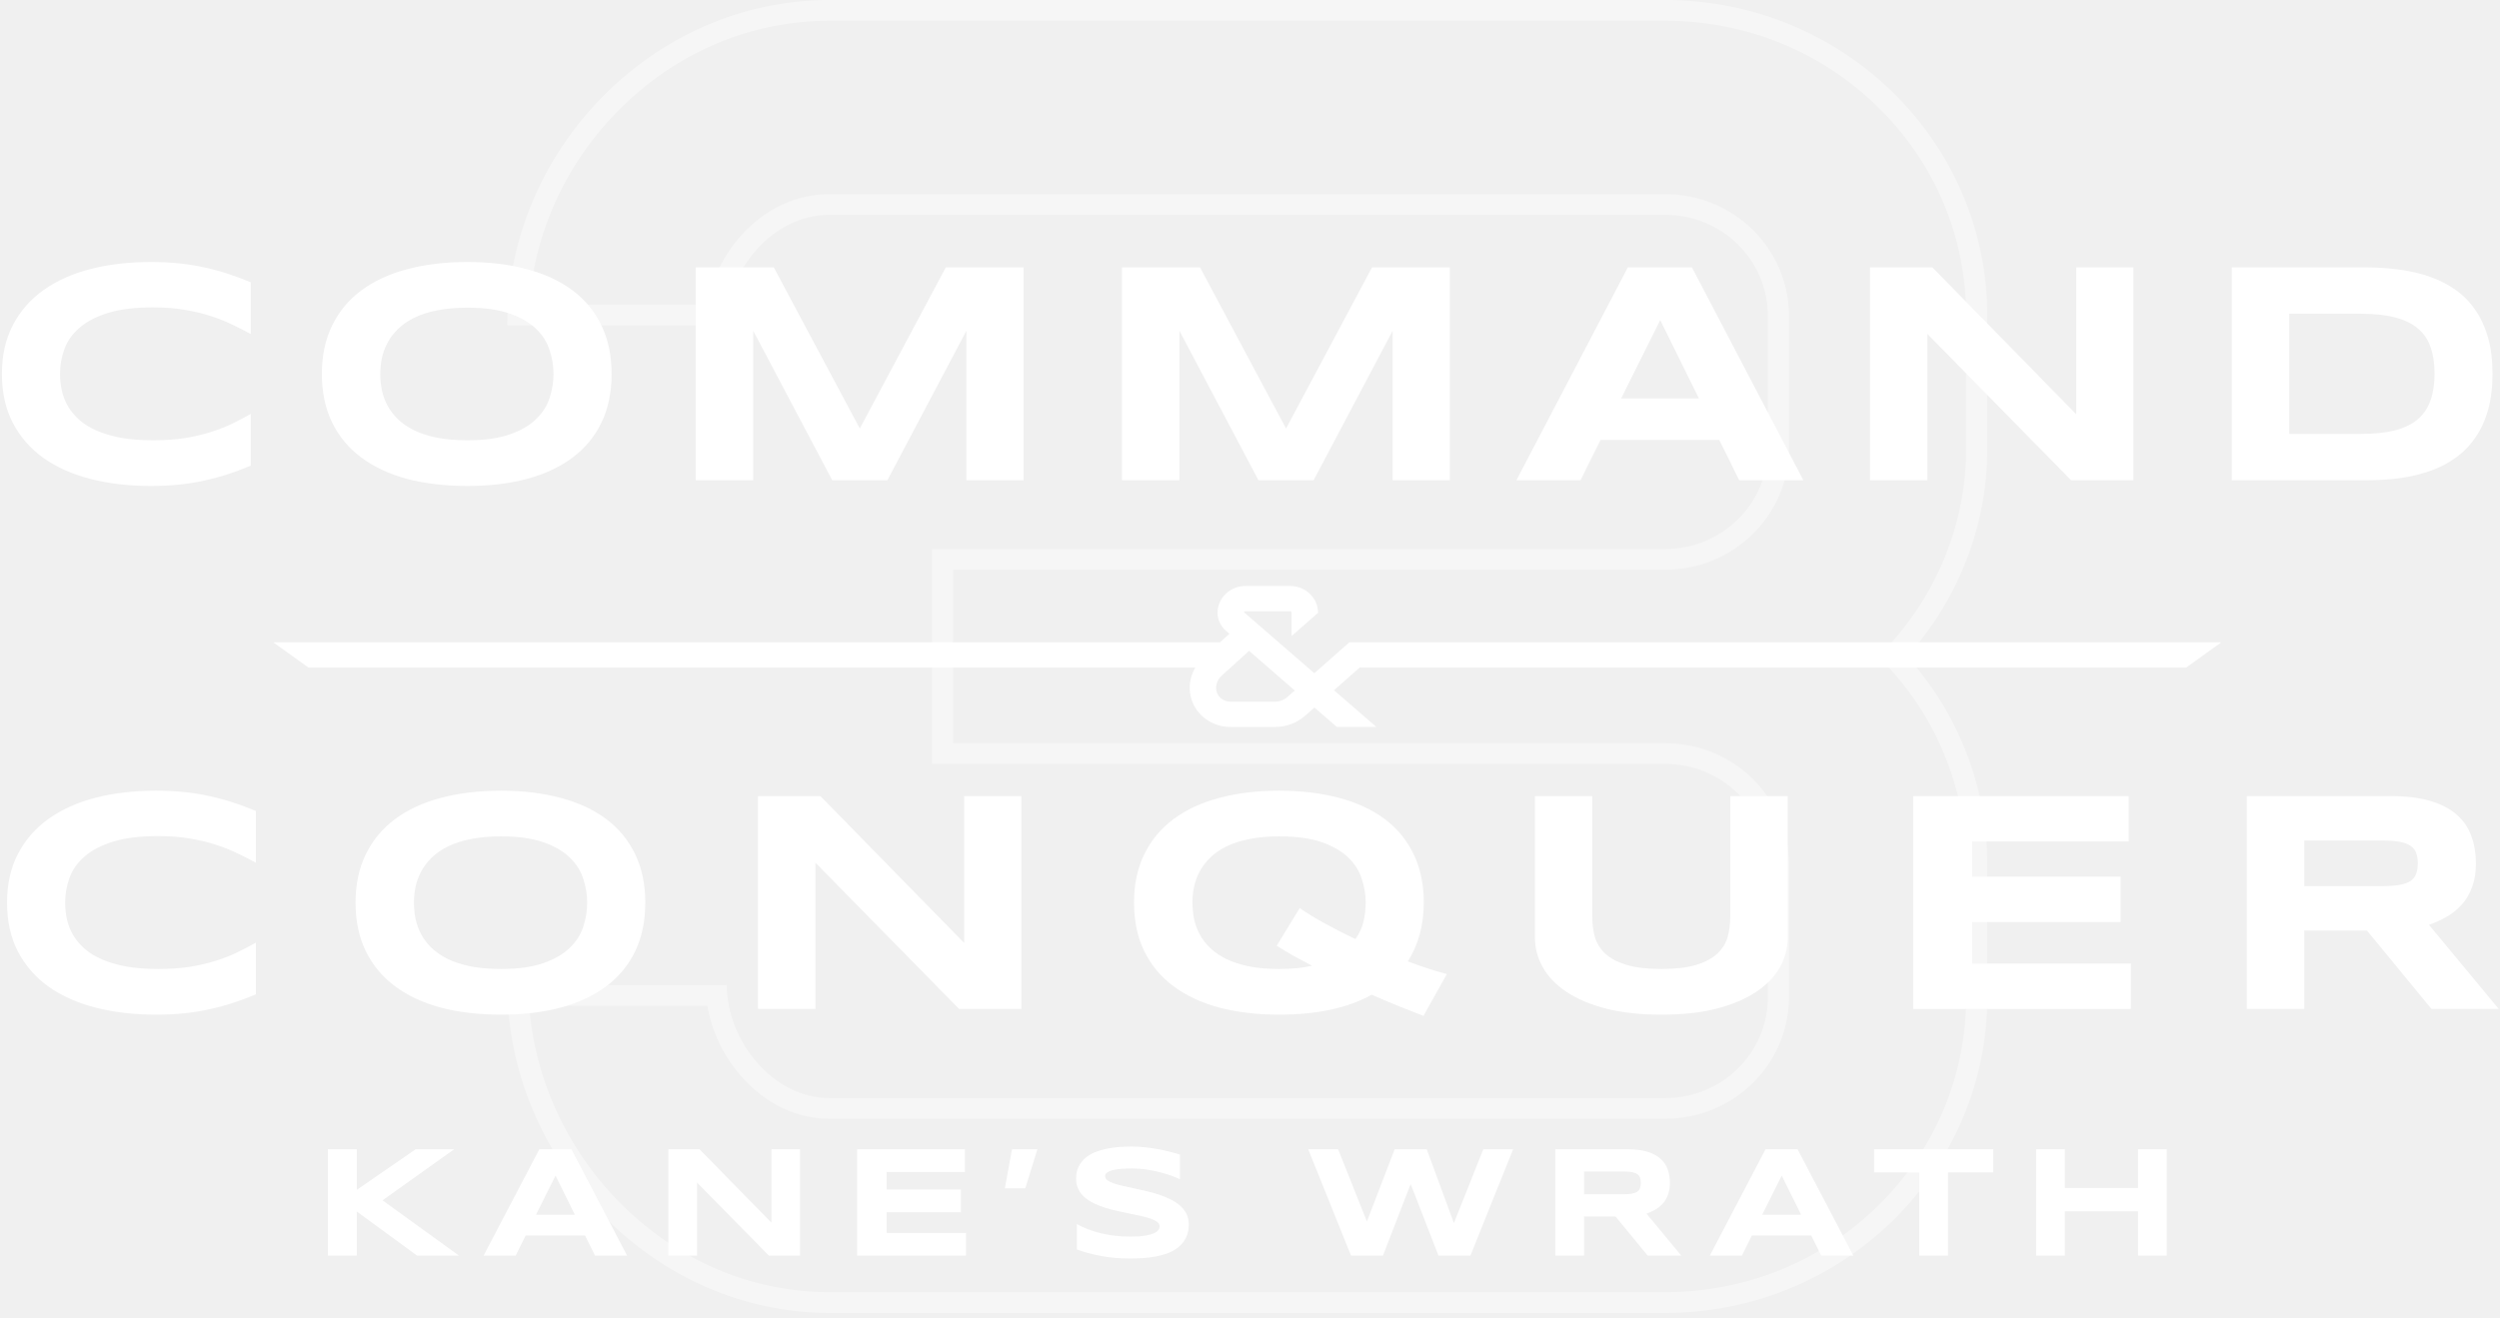
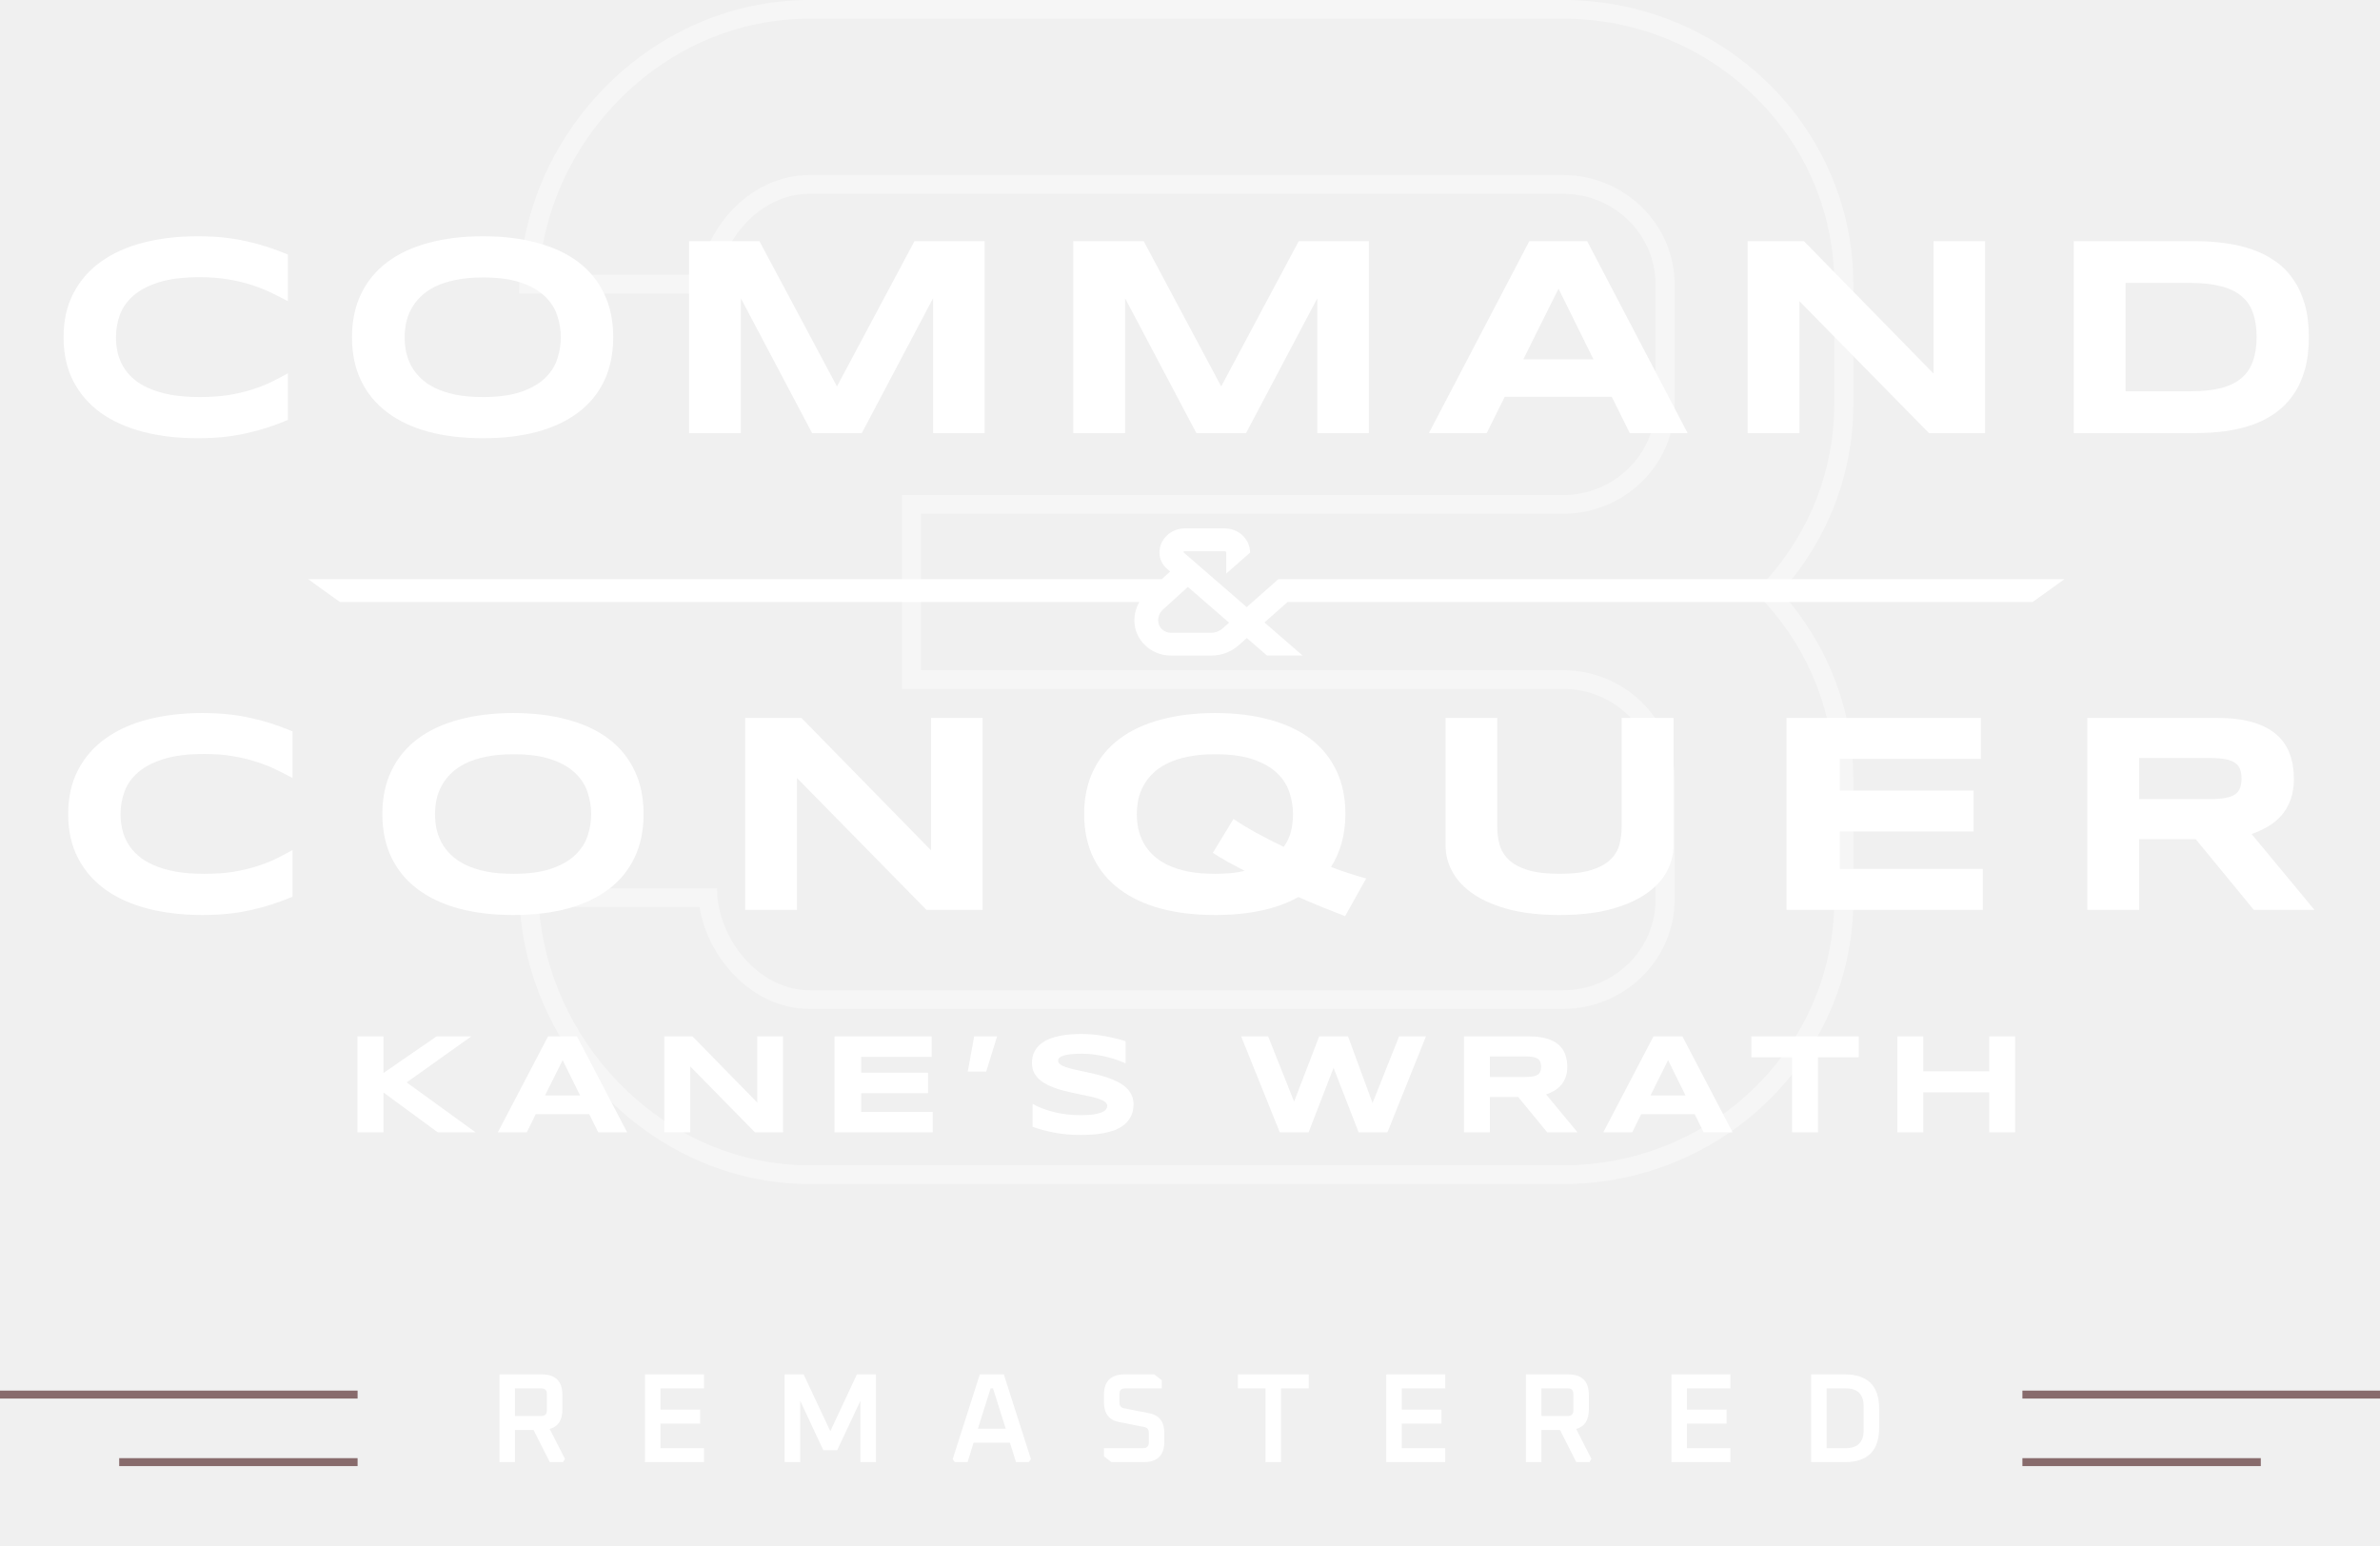
- <svg xmlns="http://www.w3.org/2000/svg" width="567" height="299" viewBox="0 0 567 299" fill="none">
-   <path opacity="0.4" d="M377.788 4.701C396.034 4.701 413.188 11.659 426.088 24.294C438.988 36.929 446.092 53.73 446.092 71.601V101.778C446.092 118.009 440.05 133.677 429.088 145.894L426.304 148.997L429.088 152.1C440.056 164.318 446.092 179.985 446.092 196.216V226.393C446.092 244.264 438.988 261.065 426.088 273.7C413.188 286.335 396.034 293.293 377.788 293.293H188.212C170.212 293.293 153.1 285.859 140.026 272.354C128.368 260.313 121.24 244.469 120.076 228.273H160.486C161.44 233.997 164.092 239.609 168.076 244.176C173.56 250.464 180.712 253.931 188.206 253.931H377.776C393.28 253.931 405.898 241.578 405.898 226.387V196.222C405.898 181.037 393.286 168.678 377.776 168.678H216.25V129.316H377.788C393.292 129.316 405.904 116.963 405.904 101.778V71.601C405.904 56.416 393.292 44.057 377.782 44.057H188.212C180.718 44.057 173.584 47.401 168.13 53.478C164.122 57.938 161.458 63.468 160.498 69.151H120.076C120.598 61.728 122.344 54.453 125.302 47.454C128.776 39.233 133.726 31.805 140.014 25.37C153.058 12.041 170.176 4.701 188.212 4.701H377.788ZM377.788 0H188.212C147.904 0 115.108 34.379 115.108 73.858H164.896C164.896 61.264 175.354 48.759 188.212 48.759H377.782C390.658 48.759 401.104 58.984 401.104 71.601V101.778C401.104 114.389 390.664 124.615 377.788 124.615H211.45V173.379H377.788C390.664 173.379 401.11 183.605 401.11 196.222V226.399C401.11 239.01 390.67 249.241 377.788 249.241H188.212C175.354 249.241 164.896 236.177 164.896 223.584H115.108C115.108 263.063 147.904 298.006 188.212 298.006H377.782C418.156 298.006 450.886 265.949 450.886 226.405V196.222C450.886 178.145 444.01 161.614 432.688 149.003C444.01 136.392 450.886 119.861 450.886 101.784V71.607C450.892 32.057 418.162 0 377.788 0Z" fill="white" />
-   <path d="M496.01 151.521L504 145.78H306.163L298.209 152.805L282.259 138.98C282.304 138.839 282.442 138.741 282.605 138.741H292.7C292.899 138.741 293.062 138.897 293.062 139.088V144.355L299.055 139.088C299.055 135.729 296.206 133 292.7 133H282.605C279.099 133 276.251 135.729 276.251 139.088C276.251 140.625 276.933 142.1 278.121 143.135L278.946 143.847L276.816 145.78H62L69.99 151.521H271.19C270.375 152.932 269.937 154.538 269.937 156.174C269.937 161.041 274.07 165 279.15 165H289.271C291.829 165 294.275 164.087 296.155 162.422L298.234 160.587L303.315 164.995H312.283L302.673 156.667L308.507 151.517H496.01V151.521ZM292.094 158.205C291.319 158.888 290.315 159.264 289.265 159.264H279.145C277.367 159.264 275.919 157.878 275.919 156.174C275.919 155.114 276.378 154.089 277.183 153.362L279.206 151.526H279.339V151.409L283.4 147.719L293.775 156.725L292.094 158.205Z" fill="white" />
-   <path d="M56.896 105.695C55.209 106.398 53.509 107.031 51.798 107.594C50.087 108.156 48.318 108.637 46.49 109.035C44.662 109.457 42.728 109.773 40.689 109.984C38.673 110.195 36.505 110.301 34.185 110.301C29.263 110.301 24.728 109.773 20.58 108.719C16.455 107.664 12.892 106.082 9.892 103.973C6.916 101.84 4.595 99.191 2.931 96.027C1.267 92.84 0.435 89.125 0.435 84.883C0.435 80.641 1.267 76.938 2.931 73.773C4.595 70.586 6.916 67.938 9.892 65.828C12.892 63.695 16.455 62.102 20.58 61.047C24.728 59.992 29.263 59.465 34.185 59.465C36.505 59.465 38.673 59.57 40.689 59.781C42.728 59.992 44.662 60.309 46.49 60.73C48.318 61.129 50.087 61.609 51.798 62.172C53.509 62.734 55.209 63.367 56.896 64.07V75.812C55.56 75.086 54.154 74.371 52.677 73.668C51.201 72.941 49.572 72.297 47.791 71.734C46.009 71.148 44.052 70.68 41.92 70.328C39.787 69.953 37.384 69.766 34.712 69.766C30.611 69.766 27.201 70.188 24.482 71.031C21.787 71.875 19.631 73 18.013 74.406C16.396 75.812 15.259 77.43 14.603 79.258C13.947 81.062 13.619 82.938 13.619 84.883C13.619 86.172 13.759 87.449 14.041 88.715C14.322 89.957 14.791 91.141 15.447 92.266C16.103 93.367 16.959 94.387 18.013 95.324C19.068 96.262 20.381 97.07 21.951 97.75C23.521 98.43 25.349 98.969 27.435 99.367C29.545 99.742 31.97 99.93 34.712 99.93C37.384 99.93 39.787 99.766 41.92 99.438C44.052 99.086 46.009 98.629 47.791 98.066C49.572 97.504 51.201 96.871 52.677 96.168C54.154 95.441 55.56 94.703 56.896 93.953V105.695Z" fill="white" />
-   <path d="M138.768 84.883C138.768 89.031 138.006 92.699 136.483 95.887C134.959 99.051 132.78 101.699 129.944 103.832C127.108 105.965 123.663 107.582 119.608 108.684C115.577 109.762 111.041 110.301 106.002 110.301C100.963 110.301 96.405 109.762 92.327 108.684C88.272 107.582 84.815 105.965 81.956 103.832C79.096 101.699 76.893 99.051 75.346 95.887C73.799 92.699 73.026 89.031 73.026 84.883C73.026 80.734 73.799 77.078 75.346 73.914C76.893 70.727 79.096 68.066 81.956 65.934C84.815 63.801 88.272 62.195 92.327 61.117C96.405 60.016 100.963 59.465 106.002 59.465C111.041 59.465 115.577 60.016 119.608 61.117C123.663 62.195 127.108 63.801 129.944 65.934C132.78 68.066 134.959 70.727 136.483 73.914C138.006 77.078 138.768 80.734 138.768 84.883ZM125.584 84.883C125.584 83.078 125.291 81.285 124.705 79.504C124.143 77.699 123.123 76.082 121.647 74.652C120.194 73.223 118.202 72.062 115.67 71.172C113.139 70.281 109.916 69.836 106.002 69.836C103.377 69.836 101.069 70.047 99.077 70.469C97.084 70.867 95.362 71.43 93.909 72.156C92.456 72.883 91.237 73.738 90.252 74.723C89.268 75.684 88.483 76.727 87.897 77.852C87.311 78.953 86.889 80.113 86.631 81.332C86.397 82.527 86.28 83.711 86.28 84.883C86.28 86.078 86.397 87.285 86.631 88.504C86.889 89.723 87.311 90.894 87.897 92.019C88.483 93.121 89.268 94.152 90.252 95.113C91.237 96.074 92.456 96.918 93.909 97.644C95.362 98.348 97.084 98.91 99.077 99.332C101.069 99.731 103.377 99.93 106.002 99.93C109.916 99.93 113.139 99.484 115.67 98.594C118.202 97.703 120.194 96.543 121.647 95.113C123.123 93.684 124.143 92.078 124.705 90.297C125.291 88.492 125.584 86.688 125.584 84.883Z" fill="white" />
-   <path d="M219.269 109V75.074L201.339 109H188.823L170.894 75.074V109H157.851V60.695H175.57L195.081 97.258L214.593 60.695H232.241V109H219.269Z" fill="white" />
-   <path d="M315.977 109V75.074L298.047 109H285.531L267.602 75.074V109H254.559V60.695H272.277L291.789 97.258L311.301 60.695H328.949V109H315.977Z" fill="white" />
-   <path d="M390.079 99.859H363.149L358.614 109H344.059L369.337 60.695H383.891L409.169 109H394.614L390.079 99.859ZM367.825 90.438H385.473L376.684 72.648L367.825 90.438Z" fill="white" />
-   <path d="M469.912 109L437.322 75.812V109H424.279V60.695H438.447L471.072 94.023V60.695H484.045V109H469.912Z" fill="white" />
-   <path d="M565.53 84.812C565.53 87.906 565.19 90.66 564.51 93.074C563.83 95.465 562.87 97.551 561.627 99.332C560.409 101.113 558.932 102.625 557.198 103.867C555.487 105.109 553.577 106.105 551.467 106.855C549.358 107.605 547.084 108.156 544.647 108.508C542.209 108.836 539.666 109 537.018 109H506.362V60.695H536.948C539.596 60.695 542.139 60.871 544.577 61.223C547.014 61.551 549.287 62.09 551.397 62.84C553.53 63.59 555.463 64.586 557.198 65.828C558.932 67.047 560.409 68.559 561.627 70.363C562.87 72.144 563.83 74.231 564.51 76.621C565.19 79.012 565.53 81.742 565.53 84.812ZM552.381 84.812C552.381 82.492 552.077 80.477 551.467 78.766C550.881 77.055 549.92 75.648 548.584 74.547C547.272 73.422 545.549 72.59 543.416 72.051C541.284 71.488 538.682 71.207 535.612 71.207H519.405V98.488H535.612C538.682 98.488 541.284 98.219 543.416 97.68C545.549 97.117 547.272 96.273 548.584 95.148C549.92 94 550.881 92.57 551.467 90.859C552.077 89.148 552.381 87.133 552.381 84.812Z" fill="white" />
-   <path d="M58.058 225.695C56.37 226.398 54.671 227.031 52.96 227.594C51.249 228.156 49.48 228.637 47.651 229.035C45.823 229.457 43.89 229.773 41.851 229.984C39.835 230.195 37.667 230.301 35.347 230.301C30.425 230.301 25.89 229.773 21.741 228.719C17.616 227.664 14.054 226.082 11.054 223.973C8.077 221.84 5.757 219.191 4.093 216.027C2.429 212.84 1.597 209.125 1.597 204.883C1.597 200.641 2.429 196.938 4.093 193.773C5.757 190.586 8.077 187.938 11.054 185.828C14.054 183.695 17.616 182.102 21.741 181.047C25.89 179.992 30.425 179.465 35.347 179.465C37.667 179.465 39.835 179.57 41.851 179.781C43.89 179.992 45.823 180.309 47.651 180.73C49.48 181.129 51.249 181.609 52.96 182.172C54.671 182.734 56.37 183.367 58.058 184.07V195.812C56.722 195.086 55.316 194.371 53.839 193.668C52.362 192.941 50.733 192.297 48.952 191.734C47.171 191.148 45.214 190.68 43.081 190.328C40.948 189.953 38.546 189.766 35.874 189.766C31.773 189.766 28.362 190.188 25.644 191.031C22.948 191.875 20.792 193 19.175 194.406C17.558 195.812 16.421 197.43 15.765 199.258C15.108 201.062 14.78 202.938 14.78 204.883C14.78 206.172 14.921 207.449 15.202 208.715C15.483 209.957 15.952 211.141 16.608 212.266C17.265 213.367 18.12 214.387 19.175 215.324C20.23 216.262 21.542 217.07 23.112 217.75C24.683 218.43 26.511 218.969 28.597 219.367C30.706 219.742 33.132 219.93 35.874 219.93C38.546 219.93 40.948 219.766 43.081 219.438C45.214 219.086 47.171 218.629 48.952 218.066C50.733 217.504 52.362 216.871 53.839 216.168C55.316 215.441 56.722 214.703 58.058 213.953V225.695Z" fill="white" />
-   <path d="M146.41 204.883C146.41 209.031 145.648 212.699 144.124 215.887C142.601 219.051 140.421 221.699 137.585 223.832C134.749 225.965 131.304 227.582 127.249 228.684C123.218 229.762 118.683 230.301 113.644 230.301C108.605 230.301 104.046 229.762 99.968 228.684C95.913 227.582 92.456 225.965 89.597 223.832C86.738 221.699 84.534 219.051 82.988 215.887C81.441 212.699 80.667 209.031 80.667 204.883C80.667 200.734 81.441 197.078 82.988 193.914C84.534 190.727 86.738 188.066 89.597 185.934C92.456 183.801 95.913 182.195 99.968 181.117C104.046 180.016 108.605 179.465 113.644 179.465C118.683 179.465 123.218 180.016 127.249 181.117C131.304 182.195 134.749 183.801 137.585 185.934C140.421 188.066 142.601 190.727 144.124 193.914C145.648 197.078 146.41 200.734 146.41 204.883ZM133.226 204.883C133.226 203.078 132.933 201.285 132.347 199.504C131.785 197.699 130.765 196.082 129.288 194.652C127.835 193.223 125.843 192.062 123.312 191.172C120.781 190.281 117.558 189.836 113.644 189.836C111.019 189.836 108.71 190.047 106.718 190.469C104.726 190.867 103.003 191.43 101.55 192.156C100.097 192.883 98.878 193.738 97.894 194.723C96.909 195.684 96.124 196.727 95.538 197.852C94.953 198.953 94.531 200.113 94.273 201.332C94.038 202.527 93.921 203.711 93.921 204.883C93.921 206.078 94.038 207.285 94.273 208.504C94.531 209.723 94.953 210.895 95.538 212.02C96.124 213.121 96.909 214.152 97.894 215.113C98.878 216.074 100.097 216.918 101.55 217.645C103.003 218.348 104.726 218.91 106.718 219.332C108.71 219.73 111.019 219.93 113.644 219.93C117.558 219.93 120.781 219.484 123.312 218.594C125.843 217.703 127.835 216.543 129.288 215.113C130.765 213.684 131.785 212.078 132.347 210.297C132.933 208.492 133.226 206.688 133.226 204.883Z" fill="white" />
-   <path d="M217.605 229L185.015 195.812V229H171.972V180.695H186.14L218.765 214.023V180.695H231.738V229H217.605Z" fill="white" />
-   <path d="M323.043 204.883C323.043 207.508 322.727 209.934 322.094 212.16C321.484 214.363 320.594 216.379 319.422 218.207C322.703 219.449 325.656 220.41 328.281 221.09L322.973 230.582C321.074 229.855 319.141 229.094 317.172 228.297C315.203 227.5 313.223 226.656 311.23 225.766C308.512 227.289 305.395 228.426 301.879 229.176C298.363 229.926 294.496 230.301 290.277 230.301C285.238 230.301 280.68 229.762 276.602 228.684C272.547 227.582 269.09 225.965 266.23 223.832C263.371 221.699 261.168 219.051 259.621 215.887C258.074 212.699 257.301 209.031 257.301 204.883C257.301 200.734 258.074 197.078 259.621 193.914C261.168 190.727 263.371 188.066 266.23 185.934C269.09 183.801 272.547 182.195 276.602 181.117C280.68 180.016 285.238 179.465 290.277 179.465C295.316 179.465 299.852 180.016 303.883 181.117C307.938 182.195 311.383 183.801 314.219 185.934C317.055 188.066 319.234 190.727 320.758 193.914C322.281 197.078 323.043 200.734 323.043 204.883ZM309.859 204.883C309.859 203.078 309.566 201.285 308.98 199.504C308.418 197.699 307.398 196.082 305.922 194.652C304.469 193.223 302.477 192.062 299.945 191.172C297.414 190.281 294.191 189.836 290.277 189.836C287.652 189.836 285.344 190.047 283.352 190.469C281.359 190.867 279.637 191.43 278.184 192.156C276.73 192.883 275.512 193.738 274.527 194.723C273.543 195.684 272.758 196.727 272.172 197.852C271.586 198.953 271.164 200.113 270.906 201.332C270.672 202.527 270.555 203.711 270.555 204.883C270.555 206.078 270.672 207.285 270.906 208.504C271.164 209.723 271.586 210.895 272.172 212.02C272.758 213.121 273.543 214.152 274.527 215.113C275.512 216.074 276.73 216.918 278.184 217.645C279.637 218.348 281.359 218.91 283.352 219.332C285.344 219.73 287.652 219.93 290.277 219.93C291.684 219.93 292.996 219.871 294.215 219.754C295.434 219.637 296.594 219.449 297.695 219.191C296.242 218.441 294.836 217.691 293.477 216.941C292.141 216.168 290.875 215.406 289.68 214.656L294.883 206.113C296.547 207.262 298.469 208.434 300.648 209.629C302.828 210.824 305.125 211.996 307.539 213.145C308.43 211.879 309.039 210.555 309.367 209.172C309.695 207.766 309.859 206.336 309.859 204.883Z" fill="white" />
-   <path d="M405.629 212.723C405.629 215.137 405.032 217.41 403.836 219.543C402.641 221.676 400.848 223.539 398.457 225.133C396.067 226.727 393.078 227.992 389.493 228.93C385.93 229.844 381.758 230.301 376.977 230.301C372.196 230.301 368 229.844 364.391 228.93C360.805 227.992 357.817 226.727 355.426 225.133C353.035 223.539 351.243 221.676 350.047 219.543C348.852 217.41 348.254 215.137 348.254 212.723V180.695H361.262V208.047C361.262 209.664 361.461 211.199 361.86 212.652C362.282 214.082 363.055 215.336 364.18 216.414C365.328 217.492 366.922 218.348 368.961 218.98C371.024 219.613 373.696 219.93 376.977 219.93C380.235 219.93 382.883 219.613 384.922 218.98C386.961 218.348 388.543 217.492 389.668 216.414C390.817 215.336 391.59 214.082 391.989 212.652C392.387 211.199 392.586 209.664 392.586 208.047V180.695H405.629V212.723Z" fill="white" />
-   <path d="M434.075 229V180.695H482.977V190.996H447.469V198.977H481.149V209.277H447.469V218.699H483.469V229H434.075Z" fill="white" />
-   <path d="M522.814 229H509.771V180.695H542.466C545.982 180.695 548.958 181.059 551.396 181.785C553.857 182.512 555.849 183.543 557.372 184.879C558.919 186.215 560.032 187.832 560.712 189.73C561.415 191.605 561.767 193.703 561.767 196.023C561.767 198.062 561.474 199.844 560.888 201.367C560.325 202.891 559.552 204.203 558.567 205.305C557.607 206.383 556.482 207.297 555.192 208.047C553.903 208.797 552.544 209.418 551.114 209.91L566.935 229H551.677L537.052 211.211H522.814V229ZM548.583 195.953C548.583 195.016 548.454 194.219 548.196 193.562C547.962 192.906 547.54 192.379 546.931 191.98C546.321 191.559 545.501 191.254 544.47 191.066C543.462 190.879 542.196 190.785 540.673 190.785H522.814V201.121H540.673C542.196 201.121 543.462 201.027 544.47 200.84C545.501 200.652 546.321 200.359 546.931 199.961C547.54 199.539 547.962 199 548.196 198.344C548.454 197.688 548.583 196.891 548.583 195.953Z" fill="white" />
-   <path d="M80.947 270.059L94.306 260.848H103.042L86.782 272.432L104.132 285H94.622L80.947 274.963V285H74.39V260.848H80.947V270.059Z" fill="white" />
-   <path d="M132.735 280.43H119.27L117.003 285H109.725L122.364 260.848H129.641L142.28 285H135.003L132.735 280.43ZM121.608 275.719H130.432L126.038 266.824L121.608 275.719Z" fill="white" />
-   <path d="M174.452 285L158.157 268.406V285H151.635V260.848H158.719L175.032 277.512V260.848H181.518V285H174.452Z" fill="white" />
-   <path d="M194.477 285V260.848H218.928V265.998H201.174V269.988H218.014V275.139H201.174V279.85H219.174V285H194.477Z" fill="white" />
-   <path d="M232.642 269.707H228.002L229.619 260.848H235.384L232.642 269.707Z" fill="white" />
-   <path d="M267.714 267.65C267.257 267.428 266.654 267.176 265.904 266.895C265.154 266.613 264.304 266.35 263.355 266.104C262.405 265.846 261.374 265.635 260.261 265.471C259.148 265.295 258.005 265.207 256.833 265.207C255.896 265.207 255.093 265.236 254.425 265.295C253.769 265.354 253.212 265.43 252.755 265.523C252.31 265.617 251.952 265.729 251.683 265.857C251.425 265.975 251.226 266.098 251.085 266.227C250.945 266.355 250.851 266.484 250.804 266.613C250.769 266.742 250.751 266.859 250.751 266.965C250.751 267.316 250.927 267.627 251.279 267.896C251.63 268.154 252.111 268.389 252.72 268.6C253.329 268.799 254.038 268.992 254.847 269.18C255.655 269.355 256.511 269.543 257.413 269.742C258.327 269.93 259.265 270.141 260.226 270.375C261.198 270.598 262.136 270.861 263.038 271.166C263.952 271.471 264.814 271.828 265.622 272.238C266.431 272.637 267.14 273.105 267.749 273.645C268.359 274.184 268.839 274.805 269.191 275.508C269.542 276.211 269.718 277.014 269.718 277.916C269.718 279.076 269.513 280.072 269.103 280.904C268.693 281.736 268.142 282.439 267.45 283.014C266.771 283.588 265.98 284.051 265.077 284.402C264.175 284.742 263.226 285.006 262.23 285.193C261.245 285.381 260.243 285.504 259.224 285.562C258.216 285.621 257.255 285.65 256.341 285.65C253.95 285.65 251.736 285.451 249.697 285.053C247.669 284.666 245.876 284.18 244.318 283.594V277.828C245.923 278.719 247.751 279.416 249.802 279.92C251.864 280.424 254.068 280.676 256.411 280.676C257.794 280.676 258.919 280.605 259.786 280.465C260.665 280.312 261.351 280.125 261.843 279.902C262.335 279.668 262.669 279.416 262.845 279.146C263.021 278.877 263.109 278.619 263.109 278.373C263.109 277.986 262.933 277.652 262.581 277.371C262.23 277.078 261.749 276.826 261.14 276.615C260.53 276.393 259.822 276.193 259.013 276.018C258.204 275.83 257.343 275.648 256.429 275.473C255.527 275.285 254.595 275.086 253.634 274.875C252.673 274.664 251.736 274.418 250.822 274.137C249.919 273.844 249.064 273.51 248.255 273.135C247.447 272.748 246.738 272.297 246.128 271.781C245.519 271.254 245.038 270.65 244.687 269.971C244.335 269.279 244.159 268.482 244.159 267.58C244.159 266.514 244.347 265.594 244.722 264.82C245.097 264.047 245.601 263.391 246.234 262.852C246.878 262.301 247.616 261.855 248.448 261.516C249.292 261.176 250.177 260.912 251.103 260.725C252.029 260.537 252.966 260.408 253.915 260.338C254.864 260.268 255.767 260.232 256.622 260.232C257.56 260.232 258.521 260.279 259.505 260.373C260.501 260.467 261.48 260.602 262.441 260.777C263.402 260.941 264.327 261.135 265.218 261.357C266.12 261.58 266.952 261.814 267.714 262.061V267.65Z" fill="white" />
-   <path d="M323.707 260.848L329.877 277.617L336.557 260.848H343.325L333.622 285H326.379L320.069 268.758L313.776 285H306.534L296.813 260.848H303.598L310.137 277.266L316.448 260.848H323.707Z" fill="white" />
-   <path d="M359.412 285H352.891V260.848H369.238C370.996 260.848 372.484 261.029 373.703 261.393C374.934 261.756 375.93 262.271 376.691 262.939C377.465 263.607 378.022 264.416 378.361 265.365C378.713 266.303 378.889 267.352 378.889 268.512C378.889 269.531 378.742 270.422 378.449 271.184C378.168 271.945 377.781 272.602 377.289 273.152C376.809 273.691 376.246 274.148 375.602 274.523C374.957 274.898 374.277 275.209 373.563 275.455L381.473 285H373.844L366.531 276.105H359.412V285ZM372.297 268.477C372.297 268.008 372.232 267.609 372.104 267.281C371.986 266.953 371.775 266.689 371.471 266.49C371.166 266.279 370.756 266.127 370.24 266.033C369.736 265.939 369.104 265.893 368.342 265.893H359.412V271.061H368.342C369.104 271.061 369.736 271.014 370.24 270.92C370.756 270.826 371.166 270.68 371.471 270.48C371.775 270.27 371.986 270 372.104 269.672C372.232 269.344 372.297 268.945 372.297 268.477Z" fill="white" />
-   <path d="M410.955 280.43H397.49L395.222 285H387.945L400.584 260.848H407.861L420.5 285H413.222L410.955 280.43ZM399.828 275.719H408.652L404.257 266.824L399.828 275.719Z" fill="white" />
-   <path d="M441.984 266.104V285H435.462V266.104H425.214V260.848H452.249V266.104H441.984Z" fill="white" />
-   <path d="M485.089 285V274.928H468.495V285H461.973V260.848H468.495V269.637H485.089V260.848H491.61V285H485.089Z" fill="white" />
+ <svg xmlns="http://www.w3.org/2000/svg" width="599" height="389" viewBox="0 0 599 389" fill="none">
+   <path opacity="0.4" d="M393.353 4.701C411.599 4.701 428.753 11.659 441.653 24.294C454.553 36.929 461.657 53.73 461.657 71.601V101.778C461.657 118.009 455.615 133.677 444.653 145.894L441.869 148.997L444.653 152.1C455.621 164.318 461.657 179.985 461.657 196.216V226.393C461.657 244.264 454.553 261.065 441.653 273.7C428.753 286.335 411.599 293.293 393.353 293.293H203.777C185.777 293.293 168.665 285.859 155.591 272.354C143.933 260.313 136.805 244.469 135.641 228.273H176.051C177.005 233.997 179.657 239.609 183.641 244.176C189.125 250.464 196.277 253.931 203.771 253.931H393.341C408.845 253.931 421.463 241.578 421.463 226.387V196.222C421.463 181.037 408.851 168.678 393.341 168.678H231.815V129.316H393.353C408.857 129.316 421.469 116.963 421.469 101.778V71.601C421.469 56.416 408.857 44.057 393.347 44.057H203.777C196.283 44.057 189.149 47.401 183.695 53.478C179.687 57.938 177.023 63.468 176.063 69.151H135.641C136.163 61.728 137.909 54.453 140.867 47.454C144.341 39.233 149.291 31.805 155.579 25.37C168.623 12.041 185.741 4.701 203.777 4.701H393.353ZM393.353 0H203.777C163.469 0 130.673 34.379 130.673 73.858H180.461C180.461 61.264 190.919 48.759 203.777 48.759H393.347C406.223 48.759 416.669 58.984 416.669 71.601V101.778C416.669 114.389 406.229 124.615 393.353 124.615H227.015V173.379H393.353C406.229 173.379 416.675 183.605 416.675 196.222V226.399C416.675 239.01 406.235 249.241 393.353 249.241H203.777C190.919 249.241 180.461 236.177 180.461 223.584H130.673C130.673 263.063 163.469 298.006 203.777 298.006H393.347C433.721 298.006 466.451 265.949 466.451 226.405V196.222C466.451 178.145 459.575 161.614 448.253 149.003C459.575 136.392 466.451 119.861 466.451 101.784V71.607C466.457 32.057 433.727 0 393.353 0Z" fill="white" />
+   <path d="M511.575 151.521L519.565 145.78H321.728L313.773 152.805L297.823 138.98C297.869 138.839 298.007 138.741 298.17 138.741H308.265C308.464 138.741 308.627 138.897 308.627 139.088V144.355L314.619 139.088C314.619 135.729 311.771 133 308.265 133H298.17C294.664 133 291.815 135.729 291.815 139.088C291.815 140.625 292.498 142.1 293.686 143.135L294.511 143.847L292.381 145.78H77.565L85.555 151.521H286.755C285.94 152.932 285.502 154.538 285.502 156.174C285.502 161.041 289.634 165 294.715 165H304.835C307.393 165 309.839 164.087 311.72 162.422L313.799 160.587L318.88 164.995H327.848L318.237 156.667L324.072 151.517H511.575V151.521ZM307.658 158.205C306.884 158.888 305.88 159.264 304.83 159.264H294.71C292.931 159.264 291.484 157.878 291.484 156.174C291.484 155.114 291.943 154.089 292.748 153.362L294.771 151.526H294.903V151.409L298.965 147.719L309.34 156.725L307.658 158.205Z" fill="white" />
+   <path d="M72.461 105.695C70.773 106.398 69.074 107.031 67.363 107.594C65.652 108.156 63.883 108.637 62.055 109.035C60.227 109.457 58.293 109.773 56.254 109.984C54.238 110.195 52.07 110.301 49.75 110.301C44.828 110.301 40.293 109.773 36.145 108.719C32.02 107.664 28.457 106.082 25.457 103.973C22.48 101.84 20.16 99.191 18.496 96.027C16.832 92.84 16 89.125 16 84.883C16 80.641 16.832 76.938 18.496 73.773C20.16 70.586 22.48 67.938 25.457 65.828C28.457 63.695 32.02 62.102 36.145 61.047C40.293 59.992 44.828 59.465 49.75 59.465C52.07 59.465 54.238 59.57 56.254 59.781C58.293 59.992 60.227 60.309 62.055 60.73C63.883 61.129 65.652 61.609 67.363 62.172C69.074 62.734 70.773 63.367 72.461 64.07V75.812C71.125 75.086 69.719 74.371 68.242 73.668C66.766 72.941 65.137 72.297 63.355 71.734C61.574 71.148 59.617 70.68 57.484 70.328C55.352 69.953 52.949 69.766 50.277 69.766C46.176 69.766 42.766 70.188 40.047 71.031C37.352 71.875 35.195 73 33.578 74.406C31.961 75.812 30.824 77.43 30.168 79.258C29.512 81.062 29.184 82.938 29.184 84.883C29.184 86.172 29.324 87.449 29.605 88.715C29.887 89.957 30.355 91.141 31.012 92.266C31.668 93.367 32.523 94.387 33.578 95.324C34.633 96.262 35.945 97.07 37.516 97.75C39.086 98.43 40.914 98.969 43 99.367C45.109 99.742 47.535 99.93 50.277 99.93C52.949 99.93 55.352 99.766 57.484 99.438C59.617 99.086 61.574 98.629 63.355 98.066C65.137 97.504 66.766 96.871 68.242 96.168C69.719 95.441 71.125 94.703 72.461 93.953V105.695Z" fill="white" />
+   <path d="M154.333 84.883C154.333 89.031 153.571 92.699 152.048 95.887C150.524 99.051 148.345 101.699 145.509 103.832C142.673 105.965 139.227 107.582 135.173 108.684C131.141 109.762 126.606 110.301 121.567 110.301C116.528 110.301 111.97 109.762 107.891 108.684C103.837 107.582 100.38 105.965 97.52 103.832C94.661 101.699 92.458 99.051 90.911 95.887C89.364 92.699 88.591 89.031 88.591 84.883C88.591 80.734 89.364 77.078 90.911 73.914C92.458 70.727 94.661 68.066 97.52 65.934C100.38 63.801 103.837 62.195 107.891 61.117C111.97 60.016 116.528 59.465 121.567 59.465C126.606 59.465 131.141 60.016 135.173 61.117C139.227 62.195 142.673 63.801 145.509 65.934C148.345 68.066 150.524 70.727 152.048 73.914C153.571 77.078 154.333 80.734 154.333 84.883ZM141.149 84.883C141.149 83.078 140.856 81.285 140.27 79.504C139.708 77.699 138.688 76.082 137.212 74.652C135.759 73.223 133.766 72.062 131.235 71.172C128.704 70.281 125.481 69.836 121.567 69.836C118.942 69.836 116.634 70.047 114.641 70.469C112.649 70.867 110.927 71.43 109.473 72.156C108.02 72.883 106.802 73.738 105.817 74.723C104.833 75.684 104.048 76.727 103.462 77.852C102.876 78.953 102.454 80.113 102.196 81.332C101.962 82.527 101.845 83.711 101.845 84.883C101.845 86.078 101.962 87.285 102.196 88.504C102.454 89.723 102.876 90.894 103.462 92.019C104.048 93.121 104.833 94.152 105.817 95.113C106.802 96.074 108.02 96.918 109.473 97.644C110.927 98.348 112.649 98.91 114.641 99.332C116.634 99.731 118.942 99.93 121.567 99.93C125.481 99.93 128.704 99.484 131.235 98.594C133.766 97.703 135.759 96.543 137.212 95.113C138.688 93.684 139.708 92.078 140.27 90.297C140.856 88.492 141.149 86.688 141.149 84.883Z" fill="white" />
+   <path d="M234.834 109V75.074L216.904 109H204.388L186.459 75.074V109H173.416V60.695H191.134L210.646 97.258L230.158 60.695H247.806V109H234.834Z" fill="white" />
+   <path d="M331.541 109V75.074L313.612 109H301.096L283.166 75.074V109H270.123V60.695H287.842L307.354 97.258L326.866 60.695H344.514V109H331.541Z" fill="white" />
+   <path d="M405.644 99.859H378.714L374.179 109H359.624L384.902 60.695H399.456L424.734 109H410.179L405.644 99.859ZM383.39 90.438H401.038L392.249 72.648L383.39 90.438Z" fill="white" />
+   <path d="M485.477 109L452.887 75.812V109H439.844V60.695H454.012L486.637 94.023V60.695H499.609V109H485.477Z" fill="white" />
+   <path d="M581.094 84.812C581.094 87.906 580.755 90.66 580.075 93.074C579.395 95.465 578.434 97.551 577.192 99.332C575.973 101.113 574.497 102.625 572.762 103.867C571.052 105.109 569.141 106.105 567.032 106.855C564.923 107.605 562.649 108.156 560.212 108.508C557.774 108.836 555.231 109 552.583 109H521.927V60.695H552.512C555.161 60.695 557.704 60.871 560.141 61.223C562.579 61.551 564.852 62.09 566.962 62.84C569.094 63.59 571.028 64.586 572.762 65.828C574.497 67.047 575.973 68.559 577.192 70.363C578.434 72.144 579.395 74.231 580.075 76.621C580.755 79.012 581.094 81.742 581.094 84.812ZM567.946 84.812C567.946 82.492 567.641 80.477 567.032 78.766C566.446 77.055 565.485 75.648 564.149 74.547C562.837 73.422 561.114 72.59 558.981 72.051C556.848 71.488 554.247 71.207 551.177 71.207H534.969V98.488H551.177C554.247 98.488 556.848 98.219 558.981 97.68C561.114 97.117 562.837 96.273 564.149 95.148C565.485 94 566.446 92.57 567.032 90.859C567.641 89.148 567.946 87.133 567.946 84.812Z" fill="white" />
+   <path d="M73.623 225.695C71.935 226.398 70.236 227.031 68.525 227.594C66.814 228.156 65.044 228.637 63.216 229.035C61.388 229.457 59.455 229.773 57.416 229.984C55.4 230.195 53.232 230.301 50.912 230.301C45.99 230.301 41.455 229.773 37.306 228.719C33.181 227.664 29.619 226.082 26.619 223.973C23.642 221.84 21.322 219.191 19.658 216.027C17.994 212.84 17.162 209.125 17.162 204.883C17.162 200.641 17.994 196.938 19.658 193.773C21.322 190.586 23.642 187.938 26.619 185.828C29.619 183.695 33.181 182.102 37.306 181.047C41.455 179.992 45.99 179.465 50.912 179.465C53.232 179.465 55.4 179.57 57.416 179.781C59.455 179.992 61.388 180.309 63.216 180.73C65.044 181.129 66.814 181.609 68.525 182.172C70.236 182.734 71.935 183.367 73.623 184.07V195.812C72.287 195.086 70.88 194.371 69.404 193.668C67.927 192.941 66.298 192.297 64.517 191.734C62.736 191.148 60.779 190.68 58.646 190.328C56.513 189.953 54.111 189.766 51.439 189.766C47.337 189.766 43.927 190.188 41.208 191.031C38.513 191.875 36.357 193 34.74 194.406C33.123 195.812 31.986 197.43 31.329 199.258C30.673 201.062 30.345 202.938 30.345 204.883C30.345 206.172 30.486 207.449 30.767 208.715C31.048 209.957 31.517 211.141 32.173 212.266C32.83 213.367 33.685 214.387 34.74 215.324C35.794 216.262 37.107 217.07 38.677 217.75C40.248 218.43 42.076 218.969 44.162 219.367C46.271 219.742 48.697 219.93 51.439 219.93C54.111 219.93 56.513 219.766 58.646 219.438C60.779 219.086 62.736 218.629 64.517 218.066C66.298 217.504 67.927 216.871 69.404 216.168C70.88 215.441 72.287 214.703 73.623 213.953V225.695Z" fill="white" />
+   <path d="M161.974 204.883C161.974 209.031 161.213 212.699 159.689 215.887C158.166 219.051 155.986 221.699 153.15 223.832C150.314 225.965 146.869 227.582 142.814 228.684C138.783 229.762 134.248 230.301 129.209 230.301C124.17 230.301 119.611 229.762 115.533 228.684C111.478 227.582 108.021 225.965 105.162 223.832C102.302 221.699 100.099 219.051 98.552 215.887C97.006 212.699 96.232 209.031 96.232 204.883C96.232 200.734 97.006 197.078 98.552 193.914C100.099 190.727 102.302 188.066 105.162 185.934C108.021 183.801 111.478 182.195 115.533 181.117C119.611 180.016 124.17 179.465 129.209 179.465C134.248 179.465 138.783 180.016 142.814 181.117C146.869 182.195 150.314 183.801 153.15 185.934C155.986 188.066 158.166 190.727 159.689 193.914C161.213 197.078 161.974 200.734 161.974 204.883ZM148.791 204.883C148.791 203.078 148.498 201.285 147.912 199.504C147.349 197.699 146.33 196.082 144.853 194.652C143.4 193.223 141.408 192.062 138.877 191.172C136.345 190.281 133.123 189.836 129.209 189.836C126.584 189.836 124.275 190.047 122.283 190.469C120.291 190.867 118.568 191.43 117.115 192.156C115.662 192.883 114.443 193.738 113.459 194.723C112.474 195.684 111.689 196.727 111.103 197.852C110.517 198.953 110.095 200.113 109.838 201.332C109.603 202.527 109.486 203.711 109.486 204.883C109.486 206.078 109.603 207.285 109.838 208.504C110.095 209.723 110.517 210.895 111.103 212.02C111.689 213.121 112.474 214.152 113.459 215.113C114.443 216.074 115.662 216.918 117.115 217.645C118.568 218.348 120.291 218.91 122.283 219.332C124.275 219.73 126.584 219.93 129.209 219.93C133.123 219.93 136.345 219.484 138.877 218.594C141.408 217.703 143.4 216.543 144.853 215.113C146.33 213.684 147.349 212.078 147.912 210.297C148.498 208.492 148.791 206.688 148.791 204.883Z" fill="white" />
+   <path d="M233.17 229L200.58 195.812V229H187.537V180.695H201.705L234.33 214.023V180.695H247.303V229H233.17Z" fill="white" />
+   <path d="M338.608 204.883C338.608 207.508 338.291 209.934 337.659 212.16C337.049 214.363 336.159 216.379 334.987 218.207C338.268 219.449 341.221 220.41 343.846 221.09L338.538 230.582C336.639 229.855 334.705 229.094 332.737 228.297C330.768 227.5 328.788 226.656 326.795 225.766C324.077 227.289 320.959 228.426 317.444 229.176C313.928 229.926 310.061 230.301 305.842 230.301C300.803 230.301 296.245 229.762 292.166 228.684C288.112 227.582 284.655 225.965 281.795 223.832C278.936 221.699 276.733 219.051 275.186 215.887C273.639 212.699 272.866 209.031 272.866 204.883C272.866 200.734 273.639 197.078 275.186 193.914C276.733 190.727 278.936 188.066 281.795 185.934C284.655 183.801 288.112 182.195 292.166 181.117C296.245 180.016 300.803 179.465 305.842 179.465C310.881 179.465 315.416 180.016 319.448 181.117C323.502 182.195 326.948 183.801 329.784 185.934C332.62 188.066 334.799 190.727 336.323 193.914C337.846 197.078 338.608 200.734 338.608 204.883ZM325.424 204.883C325.424 203.078 325.131 201.285 324.545 199.504C323.983 197.699 322.963 196.082 321.487 194.652C320.034 193.223 318.041 192.062 315.51 191.172C312.979 190.281 309.756 189.836 305.842 189.836C303.217 189.836 300.909 190.047 298.916 190.469C296.924 190.867 295.202 191.43 293.748 192.156C292.295 192.883 291.077 193.738 290.092 194.723C289.108 195.684 288.323 196.727 287.737 197.852C287.151 198.953 286.729 200.113 286.471 201.332C286.237 202.527 286.12 203.711 286.12 204.883C286.12 206.078 286.237 207.285 286.471 208.504C286.729 209.723 287.151 210.895 287.737 212.02C288.323 213.121 289.108 214.152 290.092 215.113C291.077 216.074 292.295 216.918 293.748 217.645C295.202 218.348 296.924 218.91 298.916 219.332C300.909 219.73 303.217 219.93 305.842 219.93C307.248 219.93 308.561 219.871 309.78 219.754C310.998 219.637 312.159 219.449 313.26 219.191C311.807 218.441 310.401 217.691 309.041 216.941C307.705 216.168 306.44 215.406 305.245 214.656L310.448 206.113C312.112 207.262 314.034 208.434 316.213 209.629C318.393 210.824 320.69 211.996 323.104 213.145C323.995 211.879 324.604 210.555 324.932 209.172C325.26 207.766 325.424 206.336 325.424 204.883Z" fill="white" />
+   <path d="M421.194 212.723C421.194 215.137 420.596 217.41 419.401 219.543C418.206 221.676 416.413 223.539 414.022 225.133C411.632 226.727 408.643 227.992 405.057 228.93C401.495 229.844 397.323 230.301 392.542 230.301C387.76 230.301 383.565 229.844 379.956 228.93C376.37 227.992 373.382 226.727 370.991 225.133C368.6 223.539 366.807 221.676 365.612 219.543C364.417 217.41 363.819 215.137 363.819 212.723V180.695H376.827V208.047C376.827 209.664 377.026 211.199 377.425 212.652C377.846 214.082 378.62 215.336 379.745 216.414C380.893 217.492 382.487 218.348 384.526 218.98C386.589 219.613 389.26 219.93 392.542 219.93C395.8 219.93 398.448 219.613 400.487 218.98C402.526 218.348 404.108 217.492 405.233 216.414C406.382 215.336 407.155 214.082 407.553 212.652C407.952 211.199 408.151 209.664 408.151 208.047V180.695H421.194V212.723Z" fill="white" />
+   <path d="M449.64 229V180.695H498.542V190.996H463.034V198.977H496.714V209.277H463.034V218.699H499.034V229H449.64Z" fill="white" />
+   <path d="M538.378 229H525.335V180.695H558.031C561.546 180.695 564.523 181.059 566.96 181.785C569.421 182.512 571.414 183.543 572.937 184.879C574.484 186.215 575.597 187.832 576.277 189.73C576.98 191.605 577.331 193.703 577.331 196.023C577.331 198.062 577.039 199.844 576.453 201.367C575.89 202.891 575.117 204.203 574.132 205.305C573.171 206.383 572.046 207.297 570.757 208.047C569.468 208.797 568.109 209.418 566.679 209.91L582.499 229H567.242L552.617 211.211H538.378V229ZM564.148 195.953C564.148 195.016 564.019 194.219 563.761 193.562C563.527 192.906 563.105 192.379 562.496 191.98C561.886 191.559 561.066 191.254 560.035 191.066C559.027 190.879 557.761 190.785 556.238 190.785H538.378V201.121H556.238C557.761 201.121 559.027 201.027 560.035 200.84C561.066 200.652 561.886 200.359 562.496 199.961C563.105 199.539 563.527 199 563.761 198.344C564.019 197.688 564.148 196.891 564.148 195.953Z" fill="white" />
+   <path d="M96.511 270.059L109.871 260.848H118.607L102.347 272.432L119.697 285H110.187L96.511 274.963V285H89.955V260.848H96.511V270.059Z" fill="white" />
+   <path d="M148.3 280.43H134.835L132.568 285H125.29L137.929 260.848H145.206L157.845 285H150.568L148.3 280.43ZM137.173 275.719H145.997L141.603 266.824L137.173 275.719Z" fill="white" />
+   <path d="M190.016 285L173.721 268.406V285H167.2V260.848H174.284L190.596 277.512V260.848H197.083V285H190.016Z" fill="white" />
+   <path d="M210.041 285V260.848H234.493V265.998H216.739V269.988H233.579V275.139H216.739V279.85H234.739V285H210.041Z" fill="white" />
+   <path d="M248.207 269.707H243.566L245.184 260.848H250.949L248.207 269.707Z" fill="white" />
+   <path d="M283.279 267.65C282.822 267.428 282.218 267.176 281.468 266.895C280.718 266.613 279.869 266.35 278.92 266.104C277.97 265.846 276.939 265.635 275.826 265.471C274.712 265.295 273.57 265.207 272.398 265.207C271.461 265.207 270.658 265.236 269.99 265.295C269.334 265.354 268.777 265.43 268.32 265.523C267.875 265.617 267.517 265.729 267.248 265.857C266.99 265.975 266.791 266.098 266.65 266.227C266.509 266.355 266.416 266.484 266.369 266.613C266.334 266.742 266.316 266.859 266.316 266.965C266.316 267.316 266.492 267.627 266.843 267.896C267.195 268.154 267.675 268.389 268.285 268.6C268.894 268.799 269.603 268.992 270.412 269.18C271.22 269.355 272.076 269.543 272.978 269.742C273.892 269.93 274.83 270.141 275.791 270.375C276.763 270.598 277.701 270.861 278.603 271.166C279.517 271.471 280.379 271.828 281.187 272.238C281.996 272.637 282.705 273.105 283.314 273.645C283.923 274.184 284.404 274.805 284.755 275.508C285.107 276.211 285.283 277.014 285.283 277.916C285.283 279.076 285.078 280.072 284.668 280.904C284.257 281.736 283.707 282.439 283.015 283.014C282.336 283.588 281.545 284.051 280.642 284.402C279.74 284.742 278.791 285.006 277.795 285.193C276.81 285.381 275.808 285.504 274.789 285.562C273.781 285.621 272.82 285.65 271.906 285.65C269.515 285.65 267.3 285.451 265.261 285.053C263.234 284.666 261.441 284.18 259.882 283.594V277.828C261.488 278.719 263.316 279.416 265.367 279.92C267.429 280.424 269.632 280.676 271.976 280.676C273.359 280.676 274.484 280.605 275.351 280.465C276.23 280.312 276.916 280.125 277.408 279.902C277.9 279.668 278.234 279.416 278.41 279.146C278.586 278.877 278.673 278.619 278.673 278.373C278.673 277.986 278.498 277.652 278.146 277.371C277.795 277.078 277.314 276.826 276.705 276.615C276.095 276.393 275.386 276.193 274.578 276.018C273.769 275.83 272.908 275.648 271.994 275.473C271.091 275.285 270.16 275.086 269.199 274.875C268.238 274.664 267.3 274.418 266.386 274.137C265.484 273.844 264.629 273.51 263.82 273.135C263.011 272.748 262.302 272.297 261.693 271.781C261.084 271.254 260.603 270.65 260.252 269.971C259.9 269.279 259.724 268.482 259.724 267.58C259.724 266.514 259.912 265.594 260.287 264.82C260.662 264.047 261.166 263.391 261.798 262.852C262.443 262.301 263.181 261.855 264.013 261.516C264.857 261.176 265.742 260.912 266.668 260.725C267.593 260.537 268.531 260.408 269.48 260.338C270.429 260.268 271.332 260.232 272.187 260.232C273.125 260.232 274.086 260.279 275.07 260.373C276.066 260.467 277.045 260.602 278.005 260.777C278.966 260.941 279.892 261.135 280.783 261.357C281.685 261.58 282.517 261.814 283.279 262.061V267.65Z" fill="white" />
+   <path d="M339.272 260.848L345.442 277.617L352.122 260.848H358.889L349.186 285H341.944L335.634 268.758L329.341 285H322.098L312.378 260.848H319.163L325.702 277.266L332.013 260.848H339.272Z" fill="white" />
+   <path d="M374.977 285H368.455V260.848H384.803C386.561 260.848 388.049 261.029 389.268 261.393C390.498 261.756 391.495 262.271 392.256 262.939C393.03 263.607 393.586 264.416 393.926 265.365C394.278 266.303 394.454 267.352 394.454 268.512C394.454 269.531 394.307 270.422 394.014 271.184C393.733 271.945 393.346 272.602 392.854 273.152C392.373 273.691 391.811 274.148 391.166 274.523C390.522 274.898 389.842 275.209 389.127 275.455L397.038 285H389.409L382.096 276.105H374.977V285ZM387.862 268.477C387.862 268.008 387.797 267.609 387.668 267.281C387.551 266.953 387.34 266.689 387.036 266.49C386.731 266.279 386.321 266.127 385.805 266.033C385.301 265.939 384.668 265.893 383.907 265.893H374.977V271.061H383.907C384.668 271.061 385.301 271.014 385.805 270.92C386.321 270.826 386.731 270.68 387.036 270.48C387.34 270.27 387.551 270 387.668 269.672C387.797 269.344 387.862 268.945 387.862 268.477Z" fill="white" />
+   <path d="M426.52 280.43H413.055L410.787 285H403.51L416.148 260.848H423.426L436.064 285H428.787L426.52 280.43ZM415.393 275.719H424.217L419.822 266.824L415.393 275.719Z" fill="white" />
+   <path d="M457.548 266.104V285H451.027V266.104H440.779V260.848H467.814V266.104H457.548Z" fill="white" />
+   <path d="M500.654 285V274.928H484.06V285H477.538V260.848H484.06V269.637H500.654V260.848H507.175V285H500.654Z" fill="white" />
+   <path d="M125.704 368V345.92H136.36C139.816 345.92 141.544 347.648 141.544 351.104V354.72C141.544 357.429 140.478 359.072 138.344 359.648L142.184 367.168L141.704 368H138.376L134.28 359.904H129.608V368H125.704ZM129.608 356.384H136.232C137.171 356.384 137.64 355.915 137.64 354.976V350.848C137.64 349.909 137.171 349.44 136.232 349.44H129.608V356.384ZM162.329 368V345.92H177.177V349.44H166.233V354.784H176.217V358.304H166.233V364.48H177.177V368H162.329ZM197.486 368V345.92H202.254L208.974 360.224L215.662 345.92H220.462V368H216.558V352.544L210.702 364.992H207.214L201.39 352.544V368H197.486ZM239.78 367.232L246.596 345.92H252.644L259.46 367.232L258.948 368H255.716L254.18 363.104H245.028L243.524 368H240.292L239.78 367.232ZM246.116 359.584H253.124L249.924 349.44H249.316L246.116 359.584ZM277.838 366.528V364.48H287.726C288.665 364.48 289.134 364.011 289.134 363.072V360.64C289.134 359.808 288.771 359.317 288.046 359.168L281.55 357.888C279.075 357.376 277.838 355.701 277.838 352.864V351.104C277.838 347.648 279.566 345.92 283.022 345.92H290.51L292.398 347.392V349.44H283.15C282.211 349.44 281.742 349.909 281.742 350.848V352.96C281.742 353.792 282.105 354.283 282.83 354.432L289.326 355.712C291.801 356.224 293.038 357.888 293.038 360.704V362.816C293.038 366.272 291.31 368 287.854 368H279.726L277.838 366.528ZM311.565 349.44V345.92H329.389V349.44H322.413V368H318.509V349.44H311.565ZM348.892 368V345.92H363.74V349.44H352.796V354.784H362.78V358.304H352.796V364.48H363.74V368H348.892ZM384.048 368V345.92H394.704C398.16 345.92 399.888 347.648 399.888 351.104V354.72C399.888 357.429 398.821 359.072 396.688 359.648L400.528 367.168L400.048 368H396.72L392.624 359.904H387.952V368H384.048ZM387.952 356.384H394.576C395.515 356.384 395.984 355.915 395.984 354.976V350.848C395.984 349.909 395.515 349.44 394.576 349.44H387.952V356.384ZM420.673 368V345.92H435.521V349.44H424.577V354.784H434.561V358.304H424.577V364.48H435.521V368H420.673ZM455.829 368V345.92H464.309C470.069 345.92 472.949 348.8 472.949 354.56V359.36C472.949 365.12 470.069 368 464.309 368H455.829ZM459.733 364.48H464.533C467.541 364.48 469.045 362.976 469.045 359.968V353.952C469.045 350.944 467.541 349.44 464.533 349.44H459.733V364.48Z" fill="white" />
+   <line y1="-1" x2="90" y2="-1" transform="matrix(1 0 0 -1 509 350)" stroke="#886B6C" stroke-width="2" />
+   <line y1="-1" x2="60" y2="-1" transform="matrix(1 0 0 -1 509 367)" stroke="#886B6C" stroke-width="2" />
+   <line x1="90" y1="351" y2="351" stroke="#886B6C" stroke-width="2" />
+   <line x1="90" y1="368" x2="30" y2="368" stroke="#886B6C" stroke-width="2" />
</svg>
